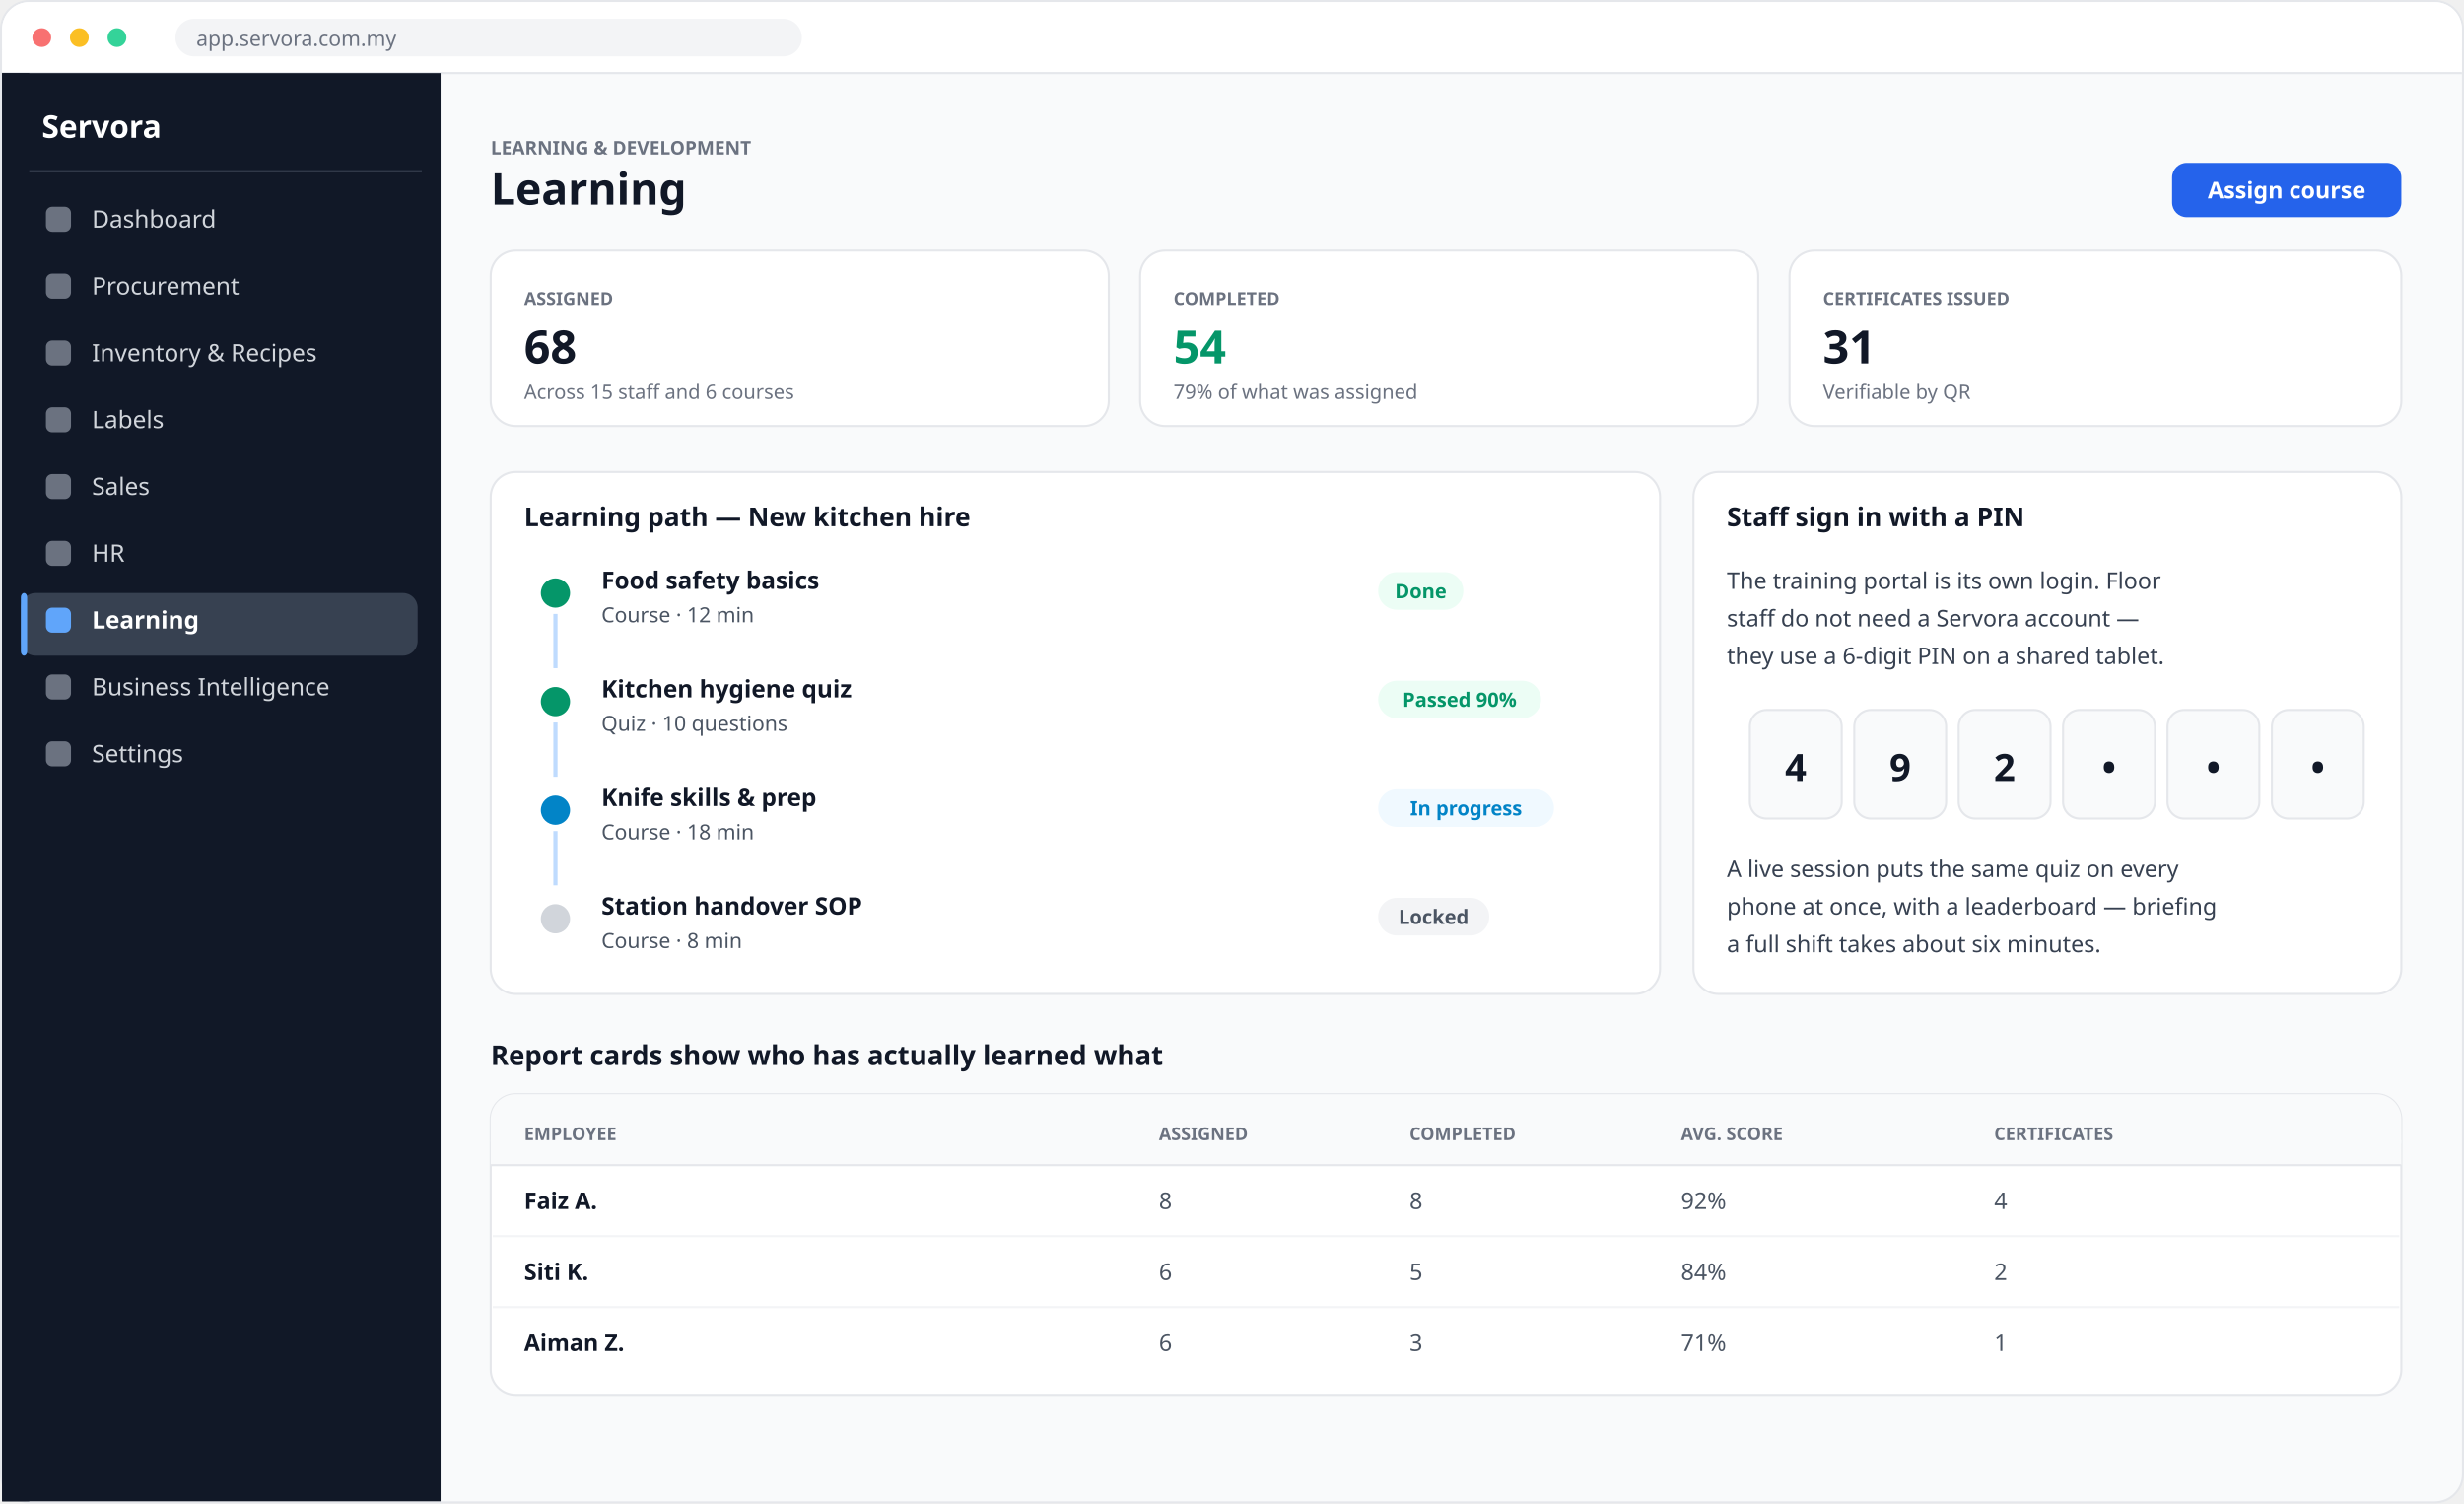
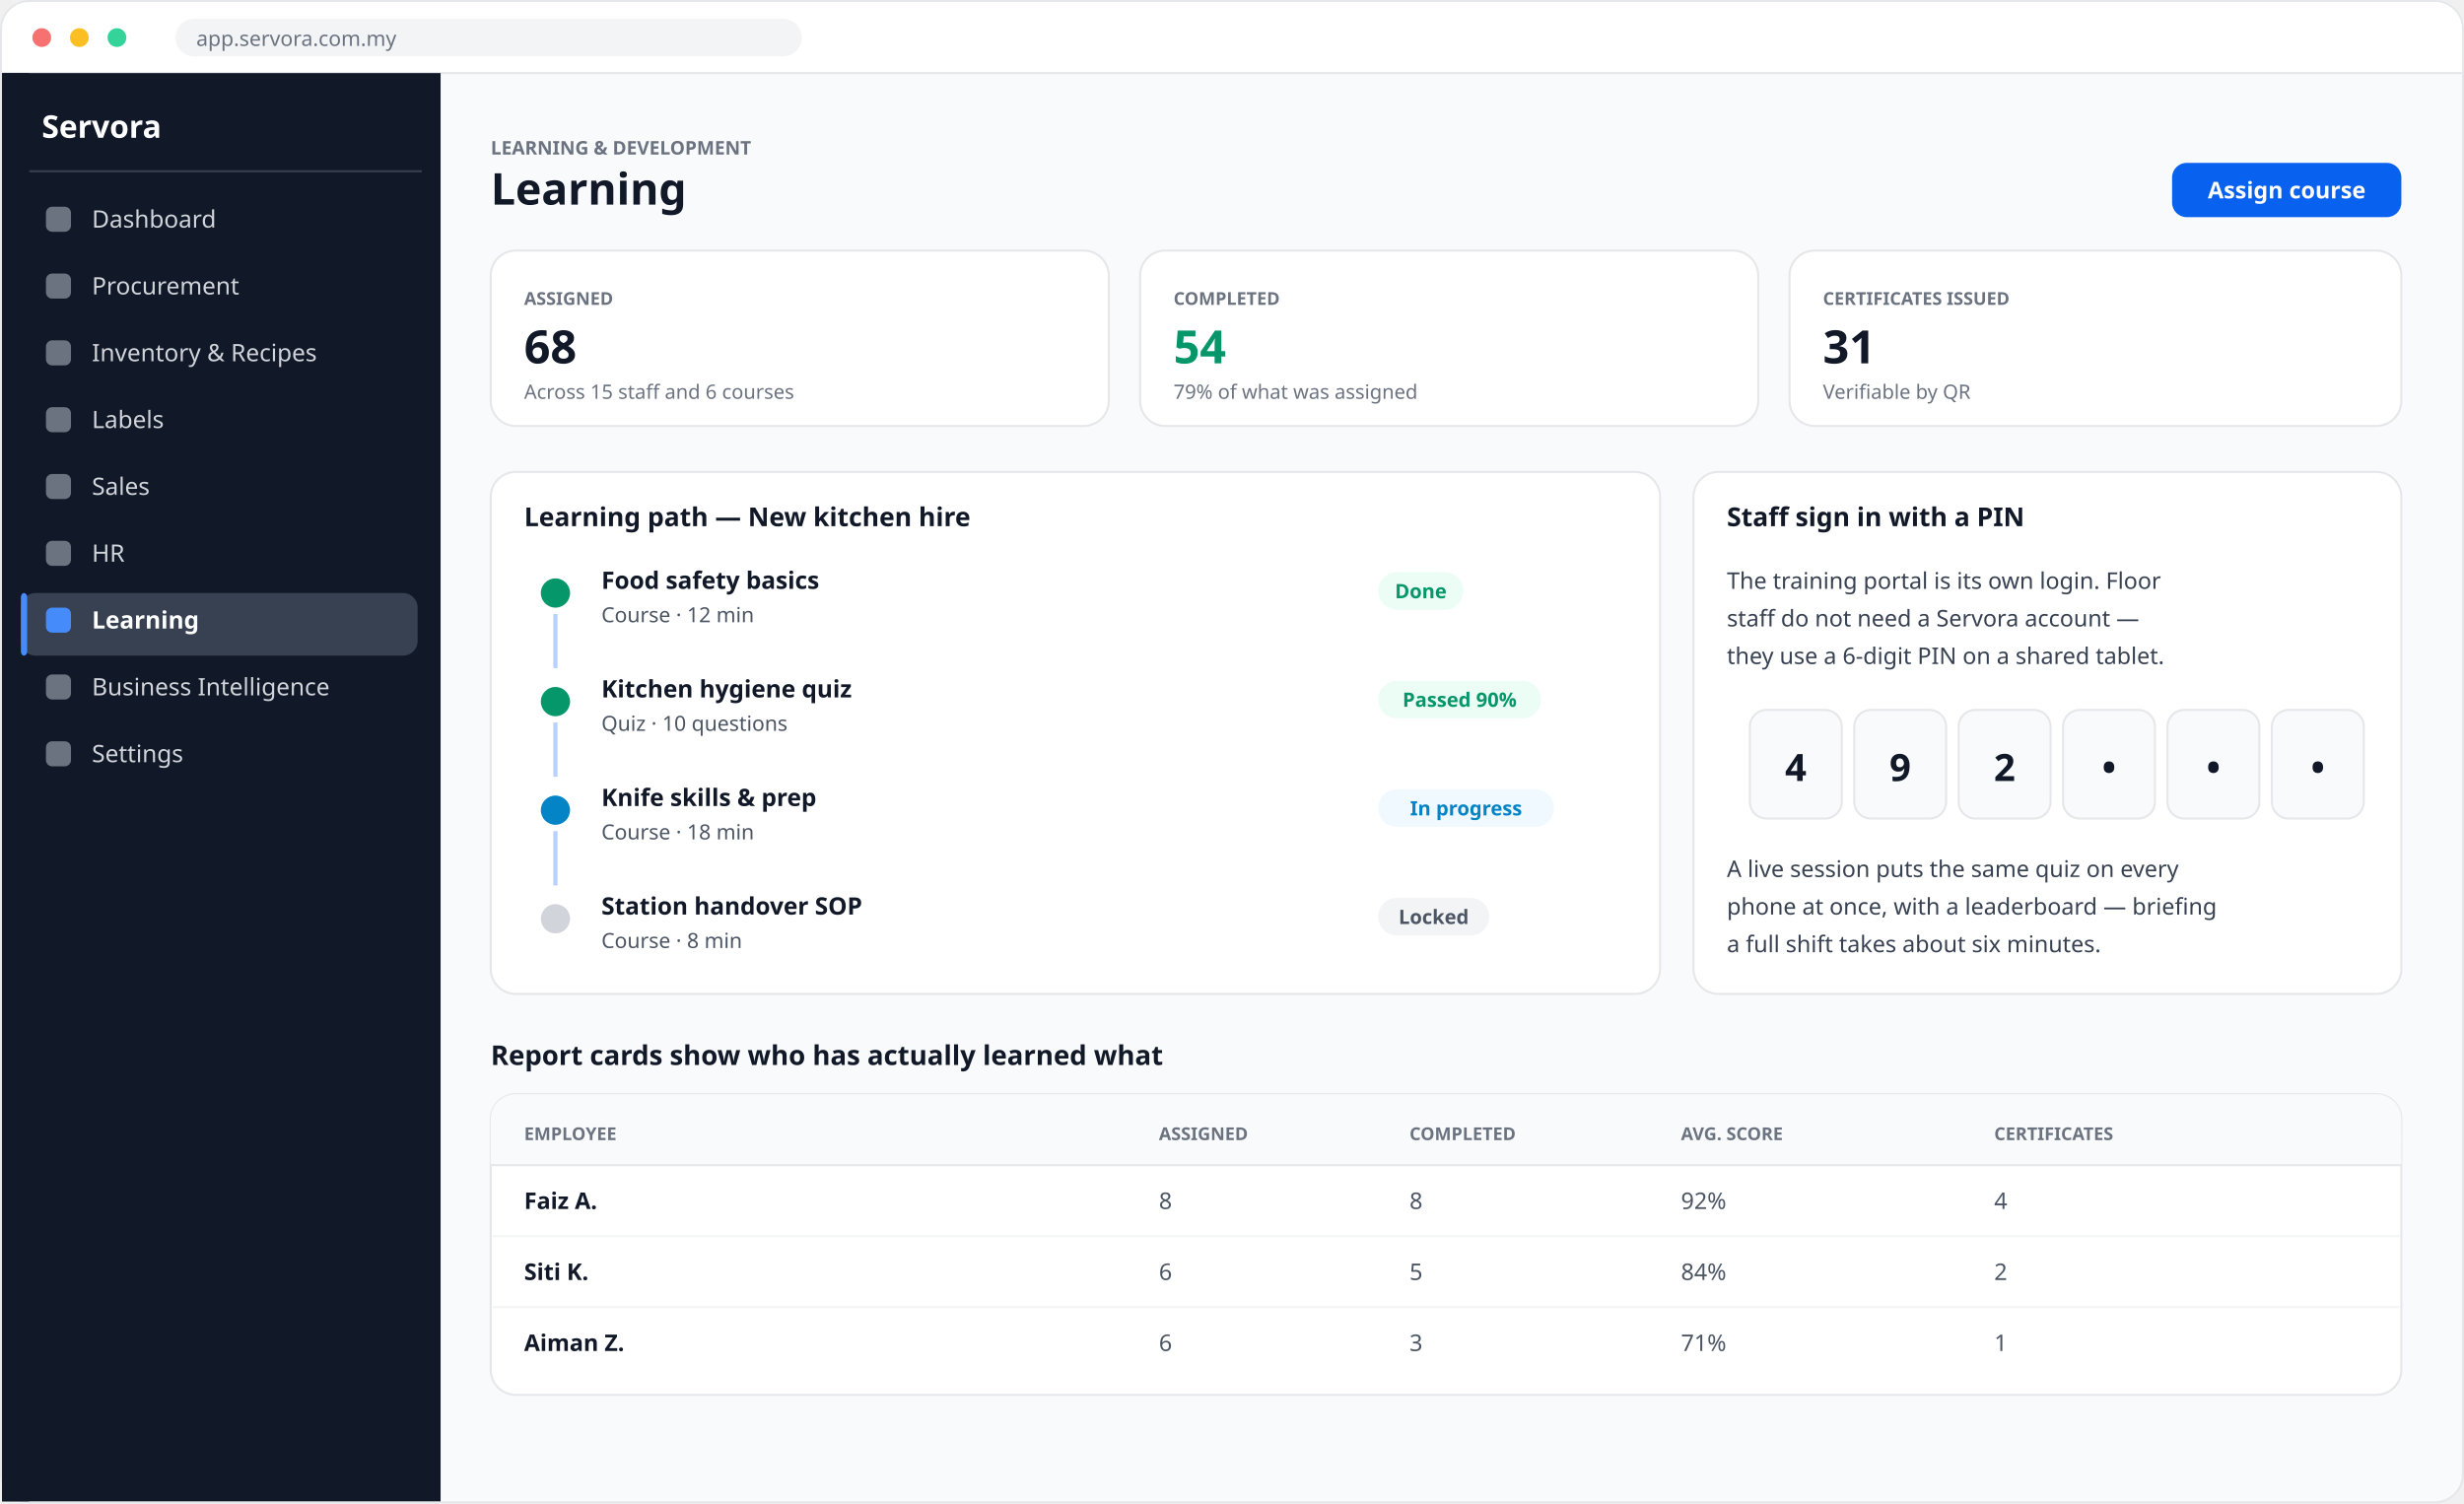
<svg xmlns="http://www.w3.org/2000/svg" viewBox="0 0 1180 720" width="1180" height="720" role="img">
  <rect x="0" y="0" width="1180" height="720" rx="14" fill="#e5e7eb" />
  <rect x="1" y="1" width="1178" height="718" rx="13" fill="#f9fafb" />
  <rect x="1" y="1" width="1178" height="34" rx="13" fill="#ffffff" />
  <rect x="1" y="24" width="1178" height="11" rx="0" fill="#ffffff" />
  <line x1="1" y1="35" x2="1179" y2="35" stroke="#e5e7eb" stroke-width="1" />
  <circle cx="20" cy="18" r="4.5" fill="#f87171" />
  <circle cx="38" cy="18" r="4.5" fill="#fbbf24" />
  <circle cx="56" cy="18" r="4.5" fill="#34d399" />
  <rect x="84" y="9" width="300" height="18" rx="9" fill="#f3f4f6" />
  <text x="94" y="22" font-family="Figtree, ui-sans-serif, system-ui, sans-serif" font-size="10" font-weight="400" fill="#6b7280" text-anchor="start">app.servora.com.my</text>
  <rect x="1" y="35" width="210" height="684" rx="0" fill="#111827" />
  <rect x="1" y="35" width="13" height="684" rx="0" fill="#111827" />
  <text x="20" y="66" font-family="Figtree, ui-sans-serif, system-ui, sans-serif" font-size="15" font-weight="700" fill="#ffffff" text-anchor="start">Servora</text>
  <line x1="14" y1="82" x2="202" y2="82" stroke="#374151" stroke-width="1" />
  <rect x="22" y="99" width="12" height="12" rx="3" fill="#6b7280" />
  <text x="44" y="109" font-family="Figtree, ui-sans-serif, system-ui, sans-serif" font-size="11.5" font-weight="400" fill="#d1d5db" text-anchor="start">Dashboard</text>
  <rect x="22" y="131" width="12" height="12" rx="3" fill="#6b7280" />
  <text x="44" y="141" font-family="Figtree, ui-sans-serif, system-ui, sans-serif" font-size="11.5" font-weight="400" fill="#d1d5db" text-anchor="start">Procurement</text>
  <rect x="22" y="163" width="12" height="12" rx="3" fill="#6b7280" />
  <text x="44" y="173" font-family="Figtree, ui-sans-serif, system-ui, sans-serif" font-size="11.5" font-weight="400" fill="#d1d5db" text-anchor="start">Inventory &amp; Recipes</text>
  <rect x="22" y="195" width="12" height="12" rx="3" fill="#6b7280" />
  <text x="44" y="205" font-family="Figtree, ui-sans-serif, system-ui, sans-serif" font-size="11.5" font-weight="400" fill="#d1d5db" text-anchor="start">Labels</text>
  <rect x="22" y="227" width="12" height="12" rx="3" fill="#6b7280" />
  <text x="44" y="237" font-family="Figtree, ui-sans-serif, system-ui, sans-serif" font-size="11.5" font-weight="400" fill="#d1d5db" text-anchor="start">Sales</text>
  <rect x="22" y="259" width="12" height="12" rx="3" fill="#6b7280" />
  <text x="44" y="269" font-family="Figtree, ui-sans-serif, system-ui, sans-serif" font-size="11.5" font-weight="400" fill="#d1d5db" text-anchor="start">HR</text>
  <rect x="10" y="284" width="190" height="30" rx="7" fill="#374151" />
-   <rect x="10" y="284" width="3" height="30" rx="2" fill="#60a5fa" />
-   <rect x="22" y="291" width="12" height="12" rx="3" fill="#60a5fa" />
+   <rect x="10" y="284" width="3" height="30" rx="2" fill="#458bf9" />
+   <rect x="22" y="291" width="12" height="12" rx="3" fill="#458bf9" />
  <text x="44" y="301" font-family="Figtree, ui-sans-serif, system-ui, sans-serif" font-size="11.5" font-weight="600" fill="#ffffff" text-anchor="start">Learning</text>
  <rect x="22" y="323" width="12" height="12" rx="3" fill="#6b7280" />
  <text x="44" y="333" font-family="Figtree, ui-sans-serif, system-ui, sans-serif" font-size="11.5" font-weight="400" fill="#d1d5db" text-anchor="start">Business Intelligence</text>
  <rect x="22" y="355" width="12" height="12" rx="3" fill="#6b7280" />
  <text x="44" y="365" font-family="Figtree, ui-sans-serif, system-ui, sans-serif" font-size="11.5" font-weight="400" fill="#d1d5db" text-anchor="start">Settings</text>
  <text x="235" y="74" font-family="Figtree, ui-sans-serif, system-ui, sans-serif" font-size="9" font-weight="700" fill="#6b7280" text-anchor="start">LEARNING &amp; DEVELOPMENT</text>
  <text x="235" y="98" font-family="Figtree, ui-sans-serif, system-ui, sans-serif" font-size="21" font-weight="700" fill="#111827" text-anchor="start">Learning</text>
-   <rect x="1040.2" y="78" width="109.8" height="26" rx="7" fill="#2563eb" />
+   <rect x="1040.2" y="78" width="109.8" height="26" rx="7" fill="#0962ef" />
  <text x="1095.1" y="95" font-family="Figtree, ui-sans-serif, system-ui, sans-serif" font-size="11" font-weight="600" fill="#ffffff" text-anchor="middle">Assign course</text>
  <rect x="235" y="120" width="296" height="84" rx="12" fill="#ffffff" stroke="#e5e7eb" stroke-width="1" />
  <text x="251" y="146" font-family="Figtree, ui-sans-serif, system-ui, sans-serif" font-size="8.5" font-weight="700" fill="#6b7280" text-anchor="start">ASSIGNED</text>
  <text x="251" y="174" font-family="Figtree, ui-sans-serif, system-ui, sans-serif" font-size="22" font-weight="700" fill="#111827" text-anchor="start">68</text>
  <text x="251" y="191" font-family="Figtree, ui-sans-serif, system-ui, sans-serif" font-size="9.5" font-weight="400" fill="#6b7280" text-anchor="start">Across 15 staff and 6 courses</text>
  <rect x="546" y="120" width="296" height="84" rx="12" fill="#ffffff" stroke="#e5e7eb" stroke-width="1" />
  <text x="562" y="146" font-family="Figtree, ui-sans-serif, system-ui, sans-serif" font-size="8.5" font-weight="700" fill="#6b7280" text-anchor="start">COMPLETED</text>
  <text x="562" y="174" font-family="Figtree, ui-sans-serif, system-ui, sans-serif" font-size="22" font-weight="700" fill="#059669" text-anchor="start">54</text>
  <text x="562" y="191" font-family="Figtree, ui-sans-serif, system-ui, sans-serif" font-size="9.5" font-weight="400" fill="#6b7280" text-anchor="start">79% of what was assigned</text>
  <rect x="857" y="120" width="293" height="84" rx="12" fill="#ffffff" stroke="#e5e7eb" stroke-width="1" />
  <text x="873" y="146" font-family="Figtree, ui-sans-serif, system-ui, sans-serif" font-size="8.5" font-weight="700" fill="#6b7280" text-anchor="start">CERTIFICATES ISSUED</text>
  <text x="873" y="174" font-family="Figtree, ui-sans-serif, system-ui, sans-serif" font-size="22" font-weight="700" fill="#111827" text-anchor="start">31</text>
  <text x="873" y="191" font-family="Figtree, ui-sans-serif, system-ui, sans-serif" font-size="9.5" font-weight="400" fill="#6b7280" text-anchor="start">Verifiable by QR</text>
  <rect x="235" y="226" width="560" height="250" rx="12" fill="#ffffff" stroke="#e5e7eb" stroke-width="1" />
  <text x="251" y="252" font-family="Figtree, ui-sans-serif, system-ui, sans-serif" font-size="12.5" font-weight="700" fill="#111827" text-anchor="start">Learning path — New kitchen hire</text>
  <circle cx="266" cy="284" r="7" fill="#059669" />
-   <line x1="266" y1="294" x2="266" y2="320" stroke="#bfdbfe" stroke-width="2" />
+   <line x1="266" y1="294" x2="266" y2="320" stroke="#b7d2fe" stroke-width="2" />
  <text x="288" y="282" font-family="Figtree, ui-sans-serif, system-ui, sans-serif" font-size="11.5" font-weight="600" fill="#111827" text-anchor="start">Food safety basics</text>
  <text x="288" y="298" font-family="Figtree, ui-sans-serif, system-ui, sans-serif" font-size="10" font-weight="400" fill="#4b5563" text-anchor="start">Course · 12 min</text>
  <rect x="660" y="274" width="40.8" height="18" rx="9" fill="#ecfdf5" />
  <text x="680.4" y="286.5" font-family="Figtree, ui-sans-serif, system-ui, sans-serif" font-size="9.5" font-weight="600" fill="#059669" text-anchor="middle">Done</text>
  <circle cx="266" cy="336" r="7" fill="#059669" />
-   <line x1="266" y1="346" x2="266" y2="372" stroke="#bfdbfe" stroke-width="2" />
+   <line x1="266" y1="346" x2="266" y2="372" stroke="#b7d2fe" stroke-width="2" />
  <text x="288" y="334" font-family="Figtree, ui-sans-serif, system-ui, sans-serif" font-size="11.5" font-weight="600" fill="#111827" text-anchor="start">Kitchen hygiene quiz</text>
  <text x="288" y="350" font-family="Figtree, ui-sans-serif, system-ui, sans-serif" font-size="10" font-weight="400" fill="#4b5563" text-anchor="start">Quiz · 10 questions</text>
  <rect x="660" y="326" width="78" height="18" rx="9" fill="#ecfdf5" />
  <text x="699" y="338.5" font-family="Figtree, ui-sans-serif, system-ui, sans-serif" font-size="9.5" font-weight="600" fill="#059669" text-anchor="middle">Passed 90%</text>
  <circle cx="266" cy="388" r="7" fill="#0284c7" />
-   <line x1="266" y1="398" x2="266" y2="424" stroke="#bfdbfe" stroke-width="2" />
+   <line x1="266" y1="398" x2="266" y2="424" stroke="#b7d2fe" stroke-width="2" />
  <text x="288" y="386" font-family="Figtree, ui-sans-serif, system-ui, sans-serif" font-size="11.5" font-weight="600" fill="#111827" text-anchor="start">Knife skills &amp; prep</text>
  <text x="288" y="402" font-family="Figtree, ui-sans-serif, system-ui, sans-serif" font-size="10" font-weight="400" fill="#4b5563" text-anchor="start">Course · 18 min</text>
  <rect x="660" y="378" width="84.2" height="18" rx="9" fill="#f0f9ff" />
  <text x="702.1" y="390.5" font-family="Figtree, ui-sans-serif, system-ui, sans-serif" font-size="9.5" font-weight="600" fill="#0284c7" text-anchor="middle">In progress</text>
  <circle cx="266" cy="440" r="7" fill="#d1d5db" />
  <text x="288" y="438" font-family="Figtree, ui-sans-serif, system-ui, sans-serif" font-size="11.5" font-weight="600" fill="#111827" text-anchor="start">Station handover SOP</text>
  <text x="288" y="454" font-family="Figtree, ui-sans-serif, system-ui, sans-serif" font-size="10" font-weight="400" fill="#4b5563" text-anchor="start">Course · 8 min</text>
  <rect x="660" y="430" width="53.2" height="18" rx="9" fill="#f3f4f6" />
  <text x="686.6" y="442.5" font-family="Figtree, ui-sans-serif, system-ui, sans-serif" font-size="9.5" font-weight="600" fill="#4b5563" text-anchor="middle">Locked</text>
  <rect x="811" y="226" width="339" height="250" rx="12" fill="#ffffff" stroke="#e5e7eb" stroke-width="1" />
  <text x="827" y="252" font-family="Figtree, ui-sans-serif, system-ui, sans-serif" font-size="12.5" font-weight="700" fill="#111827" text-anchor="start">Staff sign in with a PIN</text>
  <text x="827" y="282" font-family="Figtree, ui-sans-serif, system-ui, sans-serif" font-size="11" font-weight="400" fill="#374151" text-anchor="start">The training portal is its own login. Floor</text>
  <text x="827" y="300" font-family="Figtree, ui-sans-serif, system-ui, sans-serif" font-size="11" font-weight="400" fill="#374151" text-anchor="start">staff do not need a Servora account —</text>
  <text x="827" y="318" font-family="Figtree, ui-sans-serif, system-ui, sans-serif" font-size="11" font-weight="400" fill="#374151" text-anchor="start">they use a 6-digit PIN on a shared tablet.</text>
  <rect x="838" y="340" width="44" height="52" rx="8" fill="#f9fafb" stroke="#e5e7eb" stroke-width="1" />
  <text x="860" y="374" font-family="Figtree, ui-sans-serif, system-ui, sans-serif" font-size="18" font-weight="700" fill="#111827" text-anchor="middle">4</text>
  <rect x="888" y="340" width="44" height="52" rx="8" fill="#f9fafb" stroke="#e5e7eb" stroke-width="1" />
  <text x="910" y="374" font-family="Figtree, ui-sans-serif, system-ui, sans-serif" font-size="18" font-weight="700" fill="#111827" text-anchor="middle">9</text>
  <rect x="938" y="340" width="44" height="52" rx="8" fill="#f9fafb" stroke="#e5e7eb" stroke-width="1" />
  <text x="960" y="374" font-family="Figtree, ui-sans-serif, system-ui, sans-serif" font-size="18" font-weight="700" fill="#111827" text-anchor="middle">2</text>
  <rect x="988" y="340" width="44" height="52" rx="8" fill="#f9fafb" stroke="#e5e7eb" stroke-width="1" />
  <text x="1010" y="374" font-family="Figtree, ui-sans-serif, system-ui, sans-serif" font-size="18" font-weight="700" fill="#111827" text-anchor="middle">•</text>
  <rect x="1038" y="340" width="44" height="52" rx="8" fill="#f9fafb" stroke="#e5e7eb" stroke-width="1" />
  <text x="1060" y="374" font-family="Figtree, ui-sans-serif, system-ui, sans-serif" font-size="18" font-weight="700" fill="#111827" text-anchor="middle">•</text>
  <rect x="1088" y="340" width="44" height="52" rx="8" fill="#f9fafb" stroke="#e5e7eb" stroke-width="1" />
  <text x="1110" y="374" font-family="Figtree, ui-sans-serif, system-ui, sans-serif" font-size="18" font-weight="700" fill="#111827" text-anchor="middle">•</text>
  <text x="827" y="420" font-family="Figtree, ui-sans-serif, system-ui, sans-serif" font-size="11" font-weight="400" fill="#374151" text-anchor="start">A live session puts the same quiz on every</text>
  <text x="827" y="438" font-family="Figtree, ui-sans-serif, system-ui, sans-serif" font-size="11" font-weight="400" fill="#374151" text-anchor="start">phone at once, with a leaderboard — briefing</text>
  <text x="827" y="456" font-family="Figtree, ui-sans-serif, system-ui, sans-serif" font-size="11" font-weight="400" fill="#374151" text-anchor="start">a full shift takes about six minutes.</text>
  <text x="235" y="510" font-family="Figtree, ui-sans-serif, system-ui, sans-serif" font-size="13" font-weight="700" fill="#111827" text-anchor="start">Report cards show who has actually learned what</text>
  <rect x="235" y="524" width="915" height="144" rx="12" fill="#ffffff" stroke="#e5e7eb" stroke-width="1" />
  <rect x="235" y="524" width="915" height="34" rx="12" fill="#f9fafb" />
  <rect x="235" y="546" width="915" height="12" rx="0" fill="#f9fafb" />
  <line x1="235" y1="558" x2="1150" y2="558" stroke="#e5e7eb" stroke-width="1" />
  <text x="251" y="546" font-family="Figtree, ui-sans-serif, system-ui, sans-serif" font-size="8.5" font-weight="700" fill="#6b7280" text-anchor="start">EMPLOYEE</text>
  <text x="555" y="546" font-family="Figtree, ui-sans-serif, system-ui, sans-serif" font-size="8.5" font-weight="700" fill="#6b7280" text-anchor="start">ASSIGNED</text>
  <text x="675" y="546" font-family="Figtree, ui-sans-serif, system-ui, sans-serif" font-size="8.5" font-weight="700" fill="#6b7280" text-anchor="start">COMPLETED</text>
  <text x="805" y="546" font-family="Figtree, ui-sans-serif, system-ui, sans-serif" font-size="8.5" font-weight="700" fill="#6b7280" text-anchor="start">AVG. SCORE</text>
  <text x="955" y="546" font-family="Figtree, ui-sans-serif, system-ui, sans-serif" font-size="8.5" font-weight="700" fill="#6b7280" text-anchor="start">CERTIFICATES</text>
  <text x="251" y="579" font-family="Figtree, ui-sans-serif, system-ui, sans-serif" font-size="11" font-weight="600" fill="#111827" text-anchor="start">Faiz A.</text>
  <text x="555" y="579" font-family="Figtree, ui-sans-serif, system-ui, sans-serif" font-size="11" font-weight="400" fill="#4b5563" text-anchor="start">8</text>
  <text x="675" y="579" font-family="Figtree, ui-sans-serif, system-ui, sans-serif" font-size="11" font-weight="400" fill="#4b5563" text-anchor="start">8</text>
  <text x="805" y="579" font-family="Figtree, ui-sans-serif, system-ui, sans-serif" font-size="11" font-weight="400" fill="#4b5563" text-anchor="start">92%</text>
  <text x="955" y="579" font-family="Figtree, ui-sans-serif, system-ui, sans-serif" font-size="11" font-weight="400" fill="#4b5563" text-anchor="start">4</text>
  <line x1="236" y1="592" x2="1149" y2="592" stroke="#f3f4f6" stroke-width="1" />
  <text x="251" y="613" font-family="Figtree, ui-sans-serif, system-ui, sans-serif" font-size="11" font-weight="600" fill="#111827" text-anchor="start">Siti K.</text>
  <text x="555" y="613" font-family="Figtree, ui-sans-serif, system-ui, sans-serif" font-size="11" font-weight="400" fill="#4b5563" text-anchor="start">6</text>
  <text x="675" y="613" font-family="Figtree, ui-sans-serif, system-ui, sans-serif" font-size="11" font-weight="400" fill="#4b5563" text-anchor="start">5</text>
  <text x="805" y="613" font-family="Figtree, ui-sans-serif, system-ui, sans-serif" font-size="11" font-weight="400" fill="#4b5563" text-anchor="start">84%</text>
  <text x="955" y="613" font-family="Figtree, ui-sans-serif, system-ui, sans-serif" font-size="11" font-weight="400" fill="#4b5563" text-anchor="start">2</text>
  <line x1="236" y1="626" x2="1149" y2="626" stroke="#f3f4f6" stroke-width="1" />
  <text x="251" y="647" font-family="Figtree, ui-sans-serif, system-ui, sans-serif" font-size="11" font-weight="600" fill="#111827" text-anchor="start">Aiman Z.</text>
  <text x="555" y="647" font-family="Figtree, ui-sans-serif, system-ui, sans-serif" font-size="11" font-weight="400" fill="#4b5563" text-anchor="start">6</text>
  <text x="675" y="647" font-family="Figtree, ui-sans-serif, system-ui, sans-serif" font-size="11" font-weight="400" fill="#4b5563" text-anchor="start">3</text>
  <text x="805" y="647" font-family="Figtree, ui-sans-serif, system-ui, sans-serif" font-size="11" font-weight="400" fill="#4b5563" text-anchor="start">71%</text>
  <text x="955" y="647" font-family="Figtree, ui-sans-serif, system-ui, sans-serif" font-size="11" font-weight="400" fill="#4b5563" text-anchor="start">1</text>
</svg>
